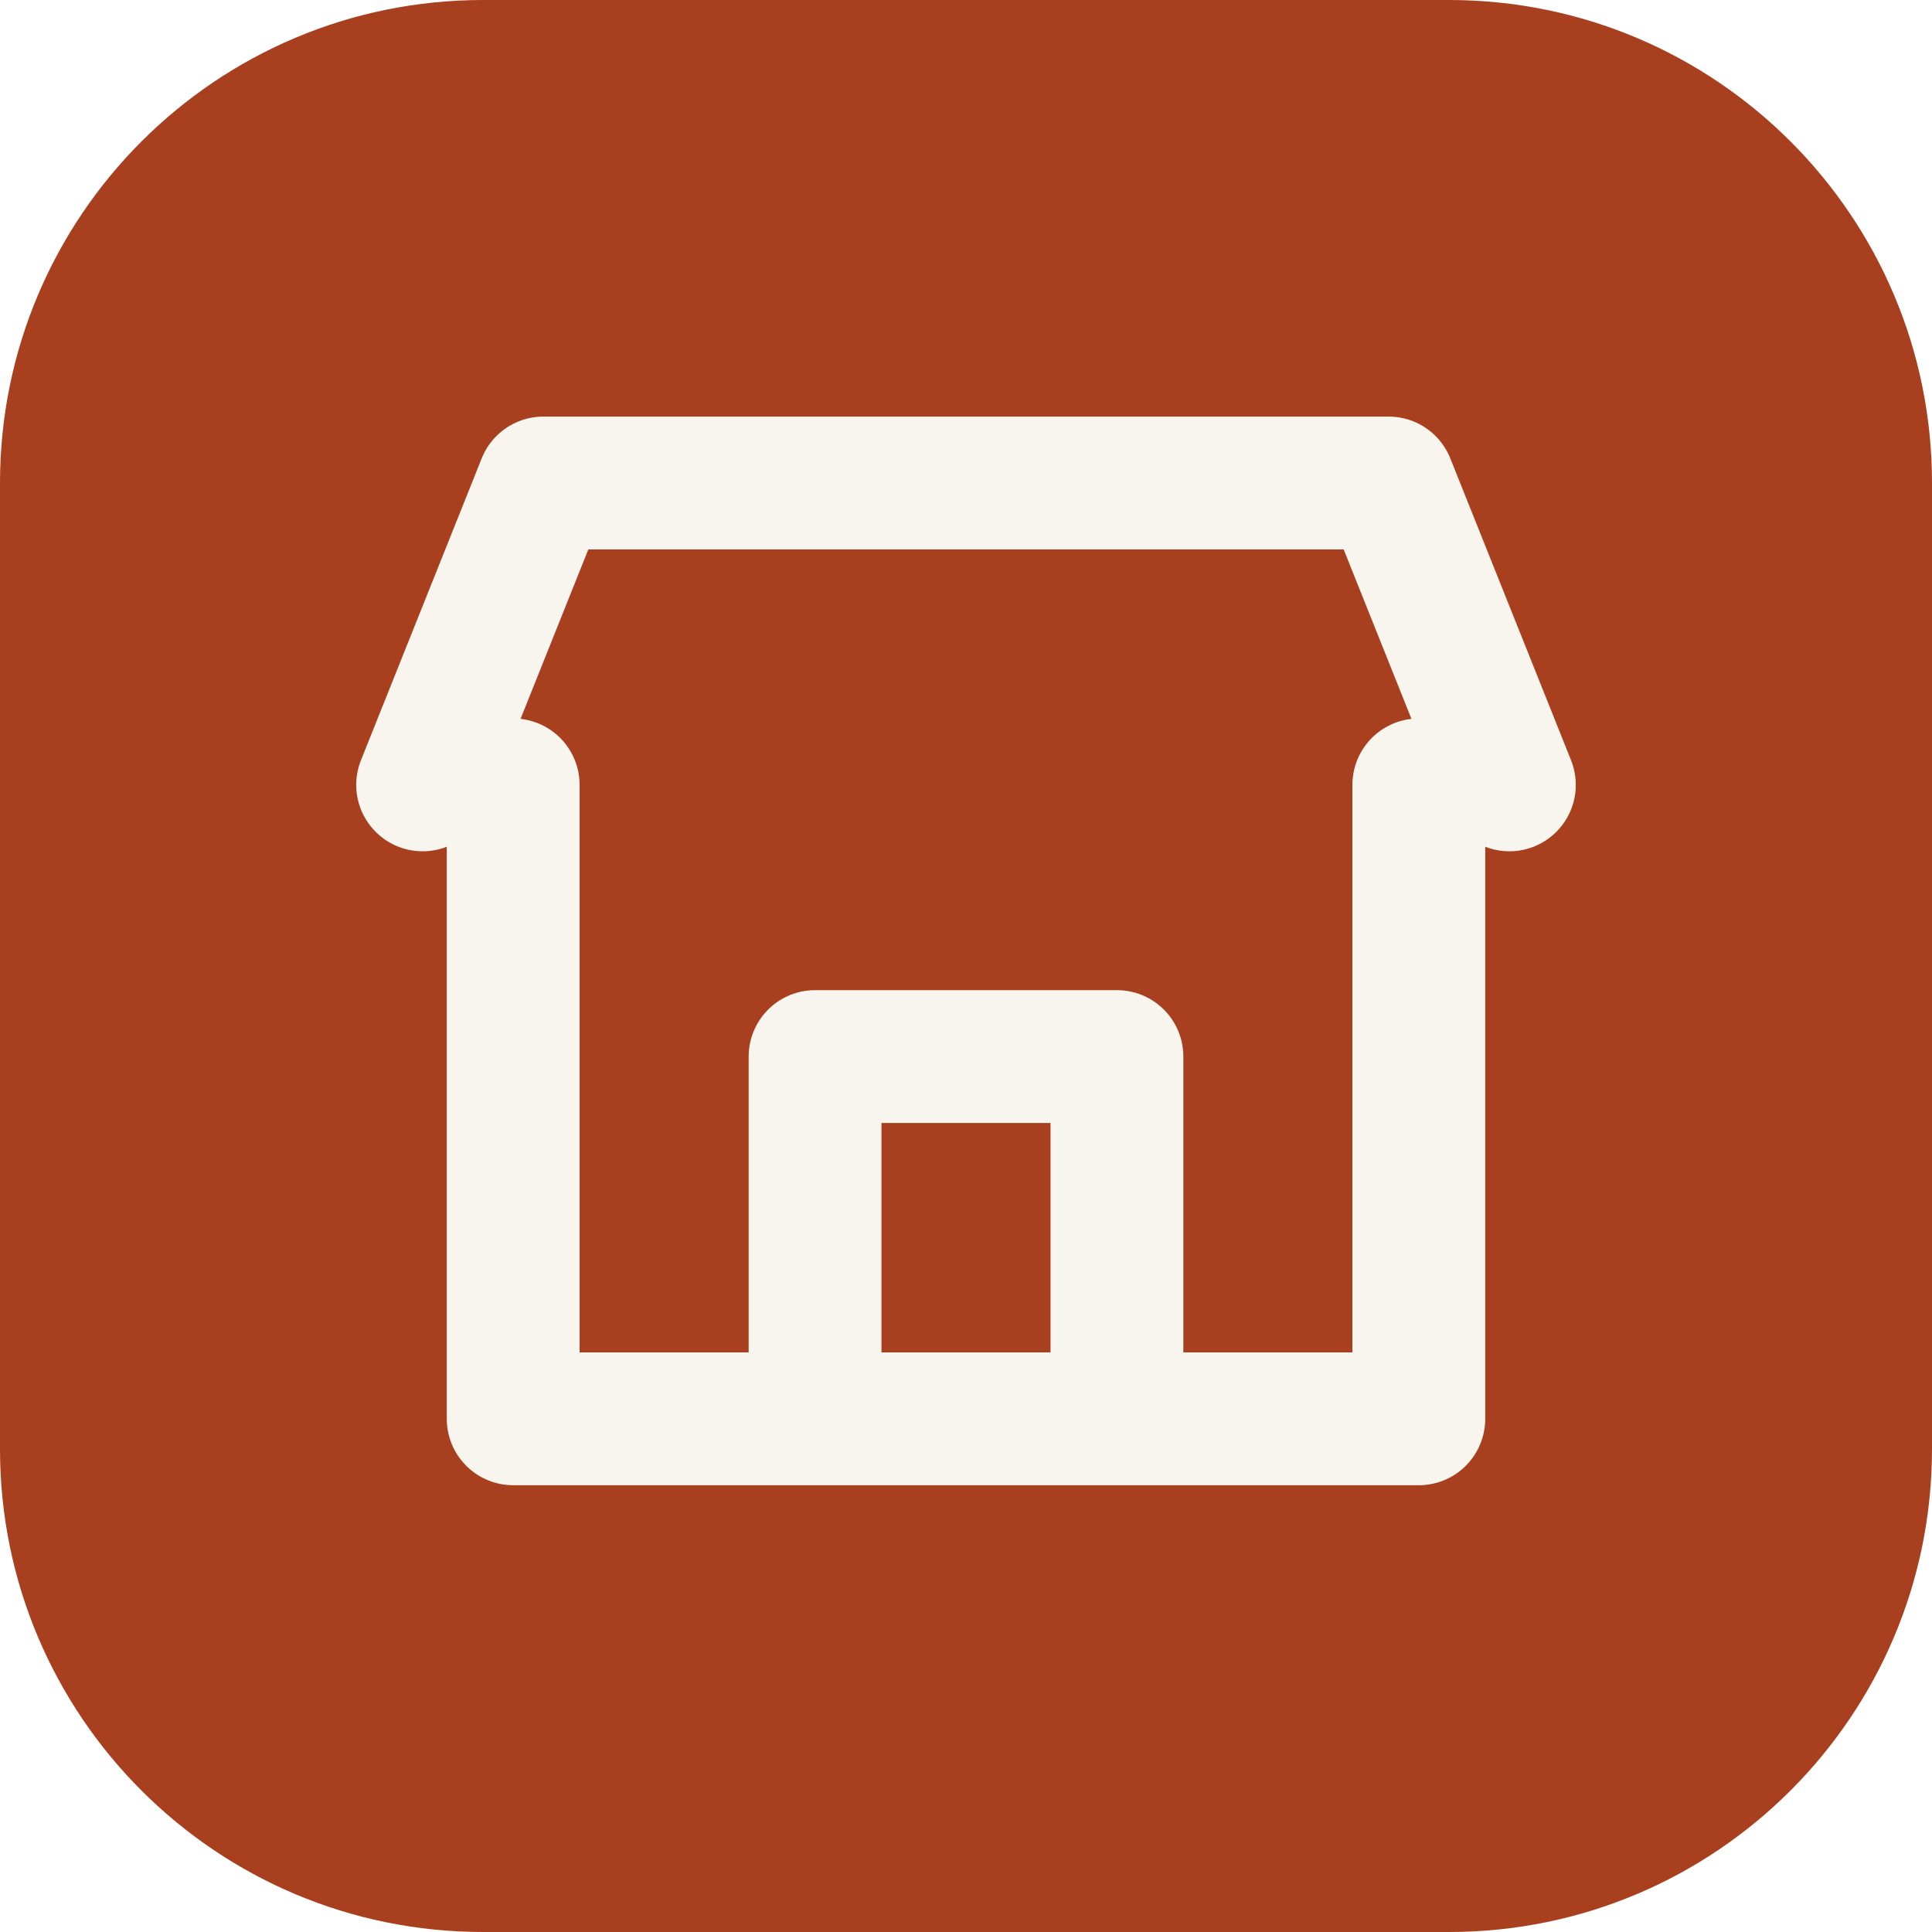
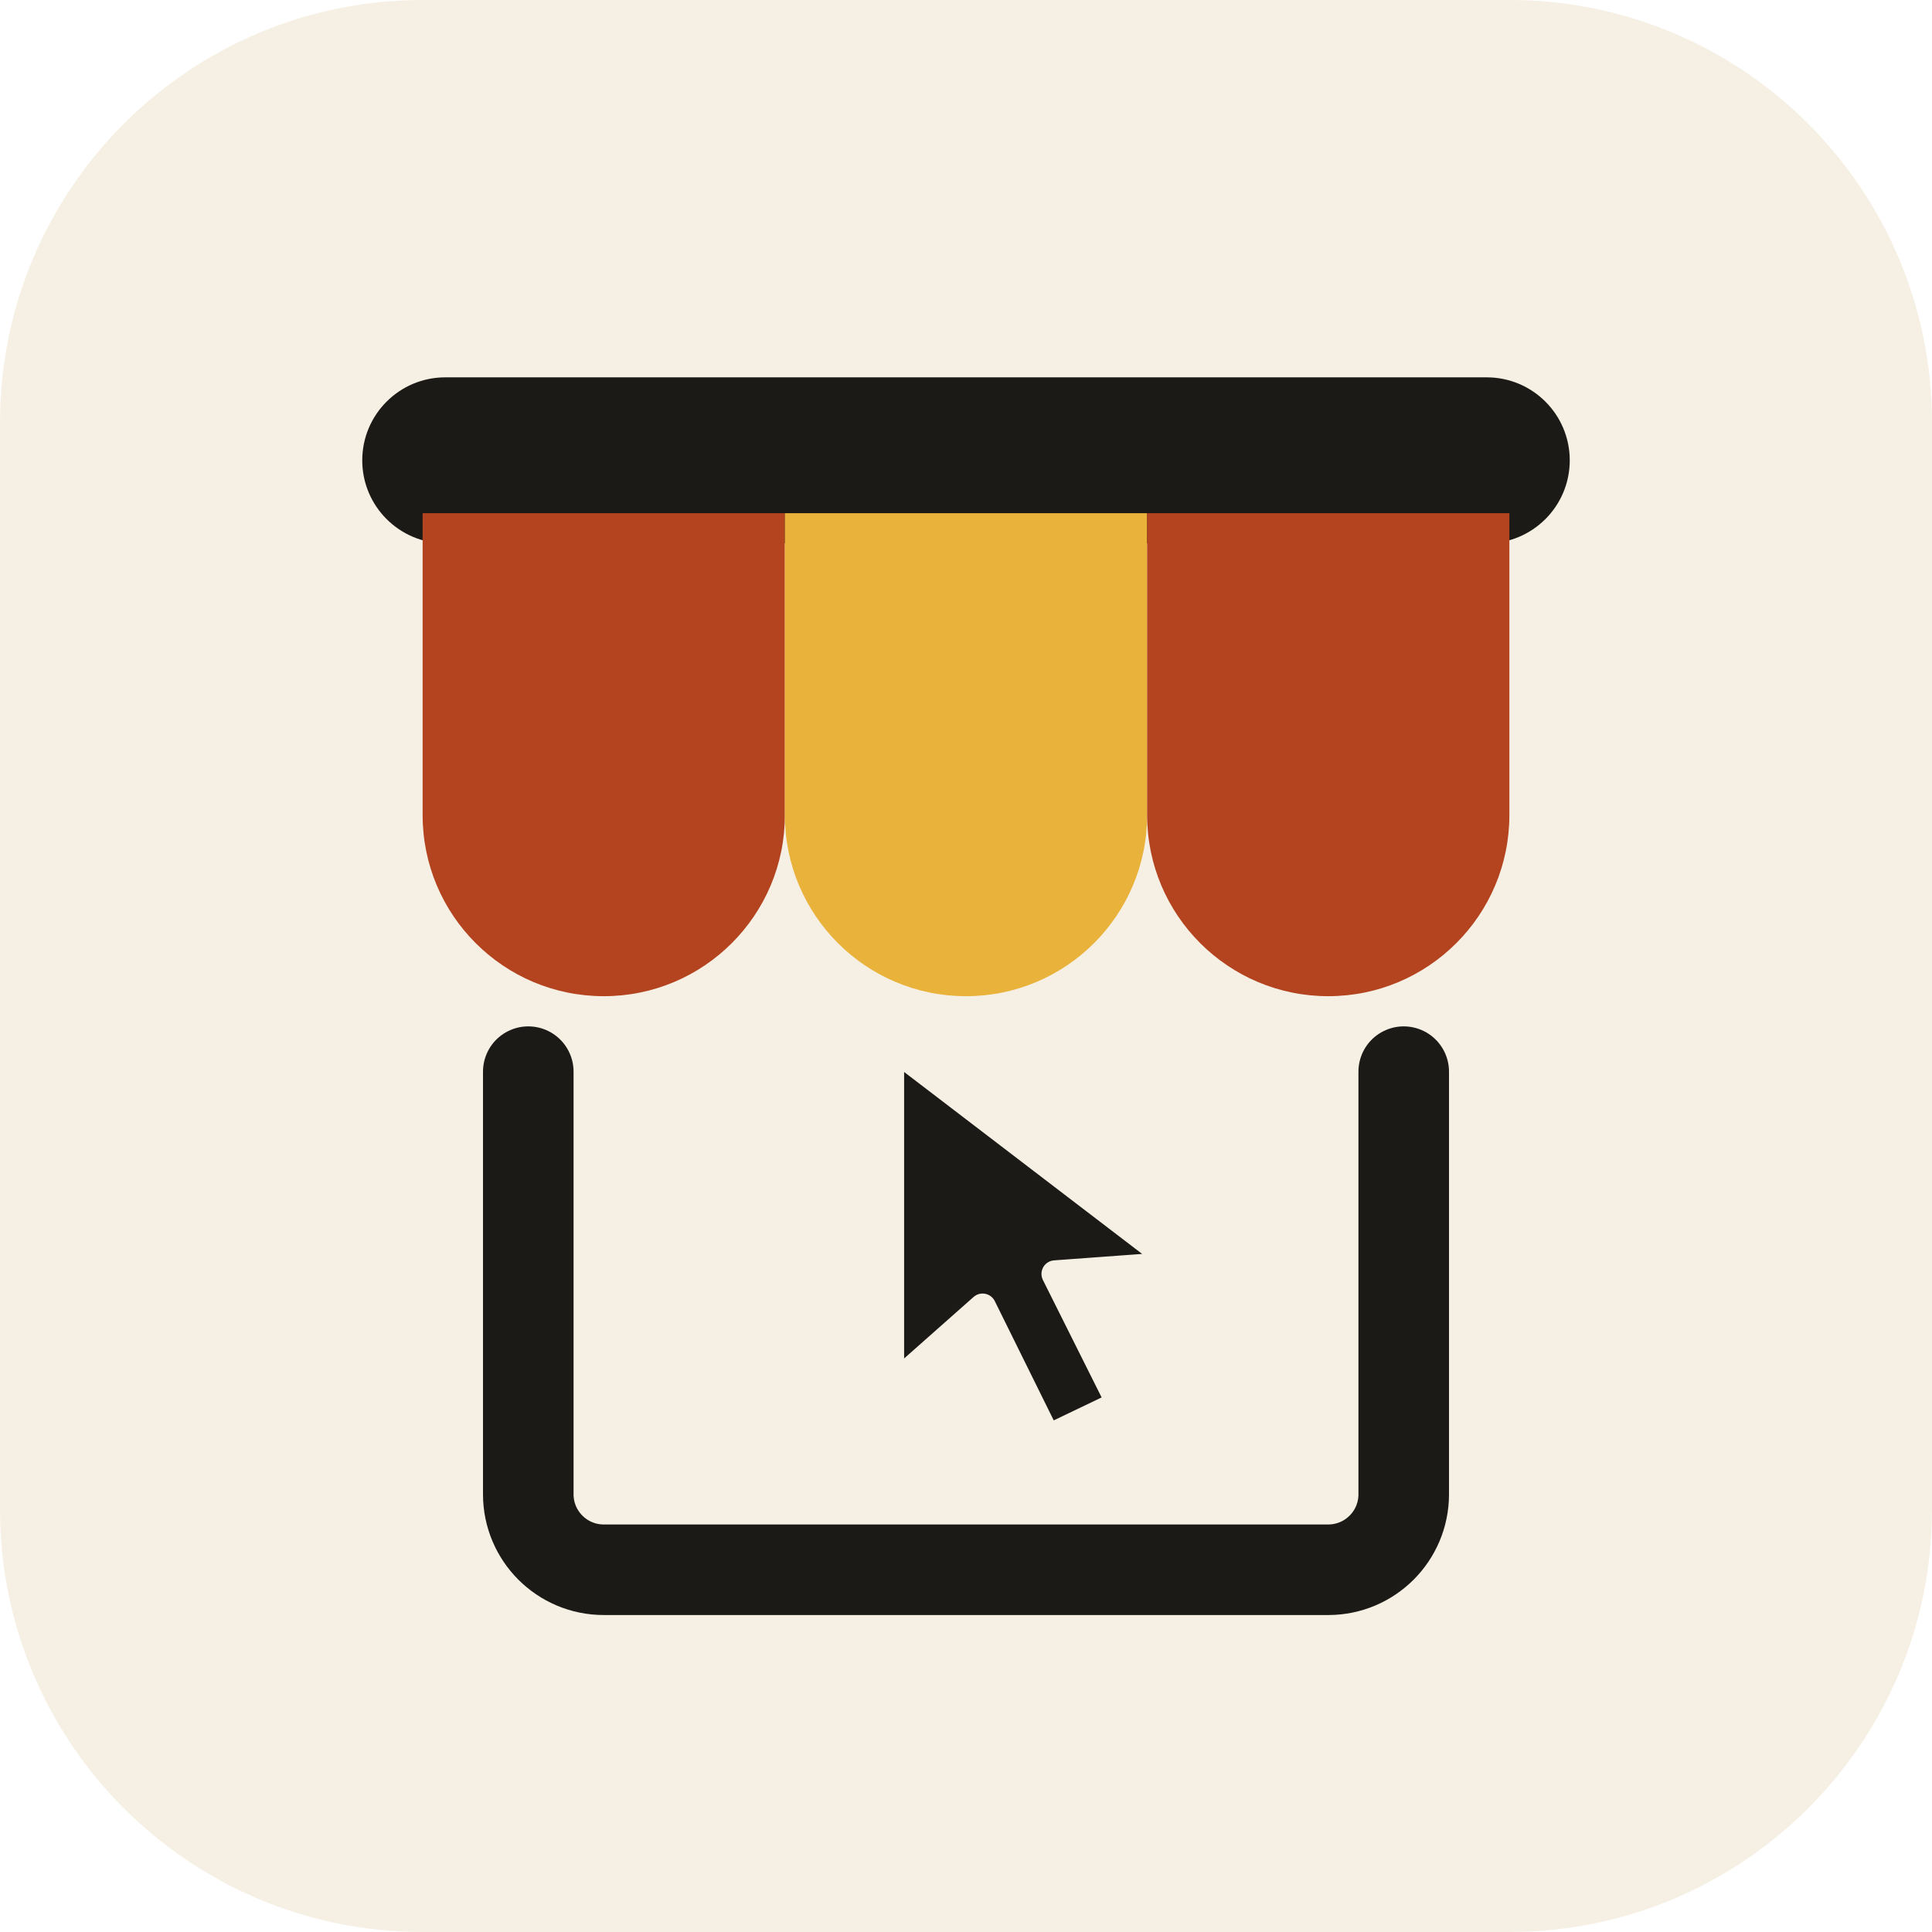
- <svg xmlns="http://www.w3.org/2000/svg" viewBox="0 0 32 32">
-   <rect width="32" height="32" rx="8" fill="#a8401f" />
-   <path d="M7 13l2-5h14l2 5M8.5 13v10.5h15V13M13.5 23.5v-6h5v6" fill="none" stroke="#f8f5ef" stroke-width="2.2" stroke-linecap="round" stroke-linejoin="round" />
+ <svg xmlns="http://www.w3.org/2000/svg" viewBox="0 0 64 64" width="64" height="64" role="img" aria-label="Escaparate digital">
+   <rect width="64" height="64" rx="14" fill="#f6f0e4" />
+   <g transform="translate(8 8)">
+     <rect x="4" y="4.5" width="40" height="5.5" rx="2.75" fill="#1c1a17" />
+     <path d="M6 9h12v10a6 6 0 0 1-12 0z" fill="#b4441f" />
+     <path d="M18 9h12v10a6 6 0 0 1-12 0z" fill="#e9b23a" />
+     <path d="M30 9h12v10a6 6 0 0 1-12 0z" fill="#b4441f" />
+     <path d="M9.5 27.5v14a2.5 2.5 0 0 0 2.5 2.5h24a2.5 2.5 0 0 0 2.5-2.5v-14" fill="none" stroke="#1c1a17" stroke-width="3" stroke-linecap="round" />
+     <path d="M21.5 26.6v11.4l3.05-2.7 2.15 4.35 2.4-1.15-2.15-4.3 4.1-.3z" fill="#1c1a17" stroke="#f6f0e4" stroke-width=".9" stroke-linejoin="round" />
+   </g>
</svg>
